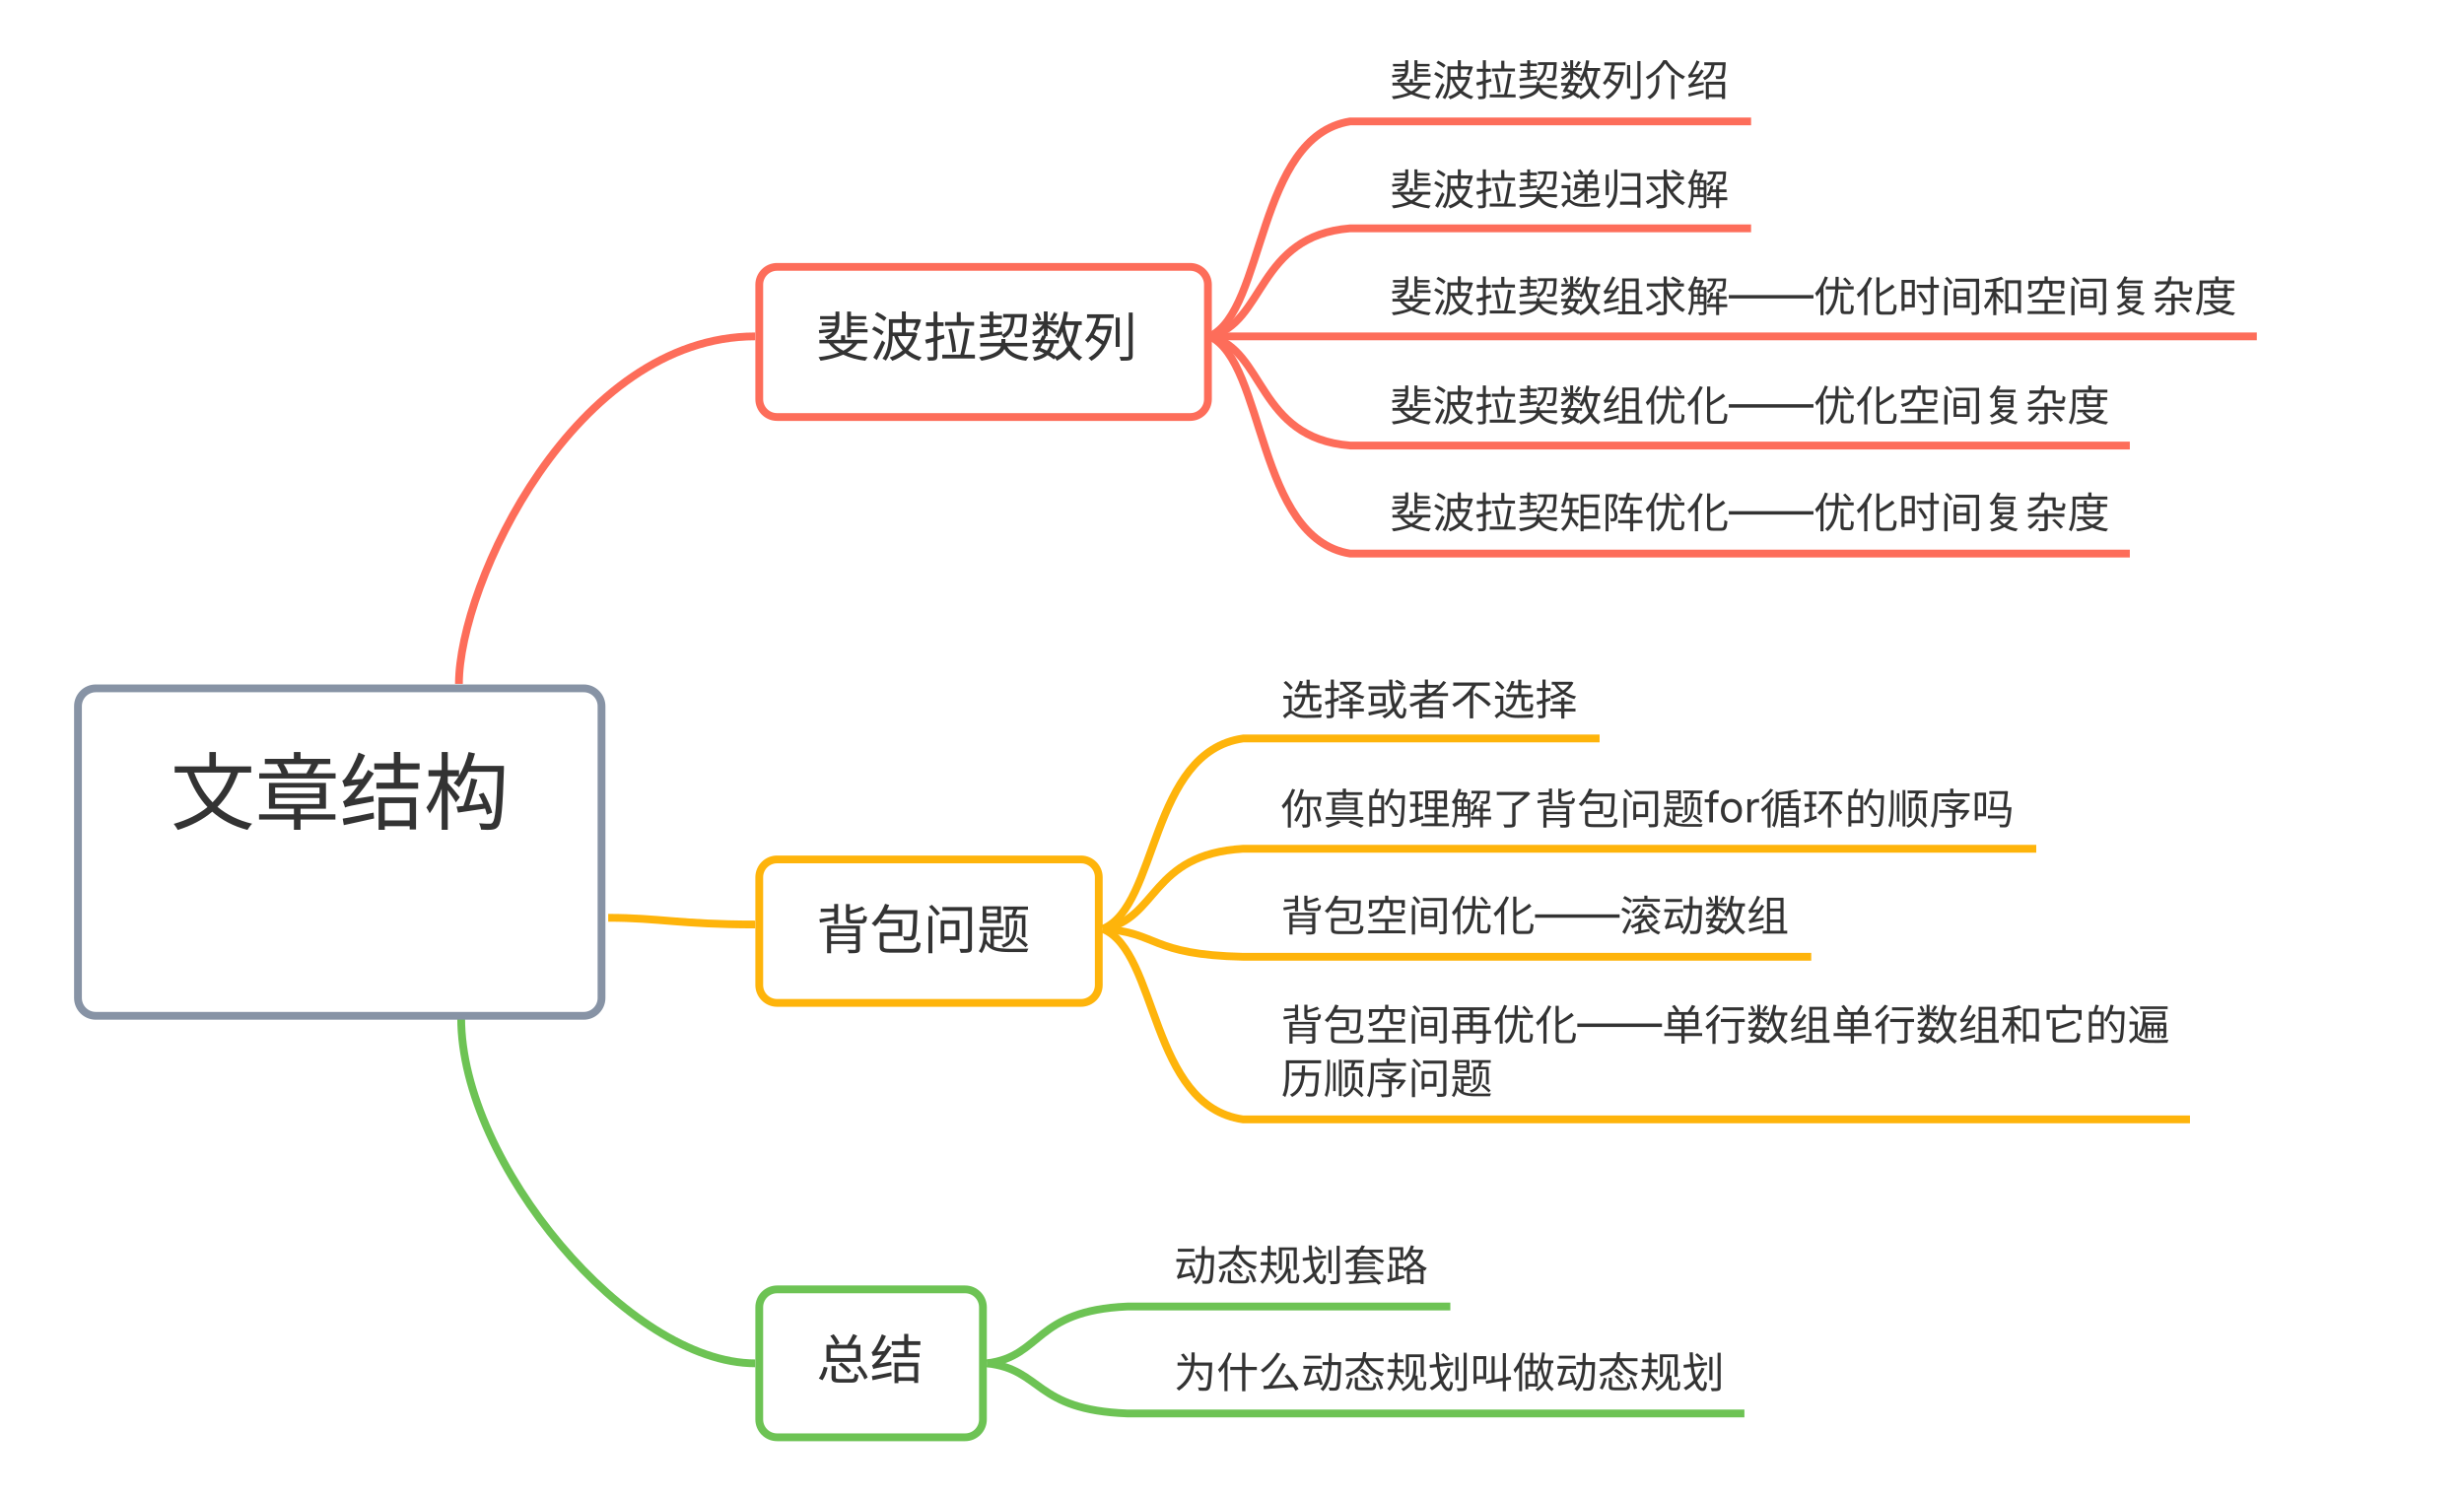
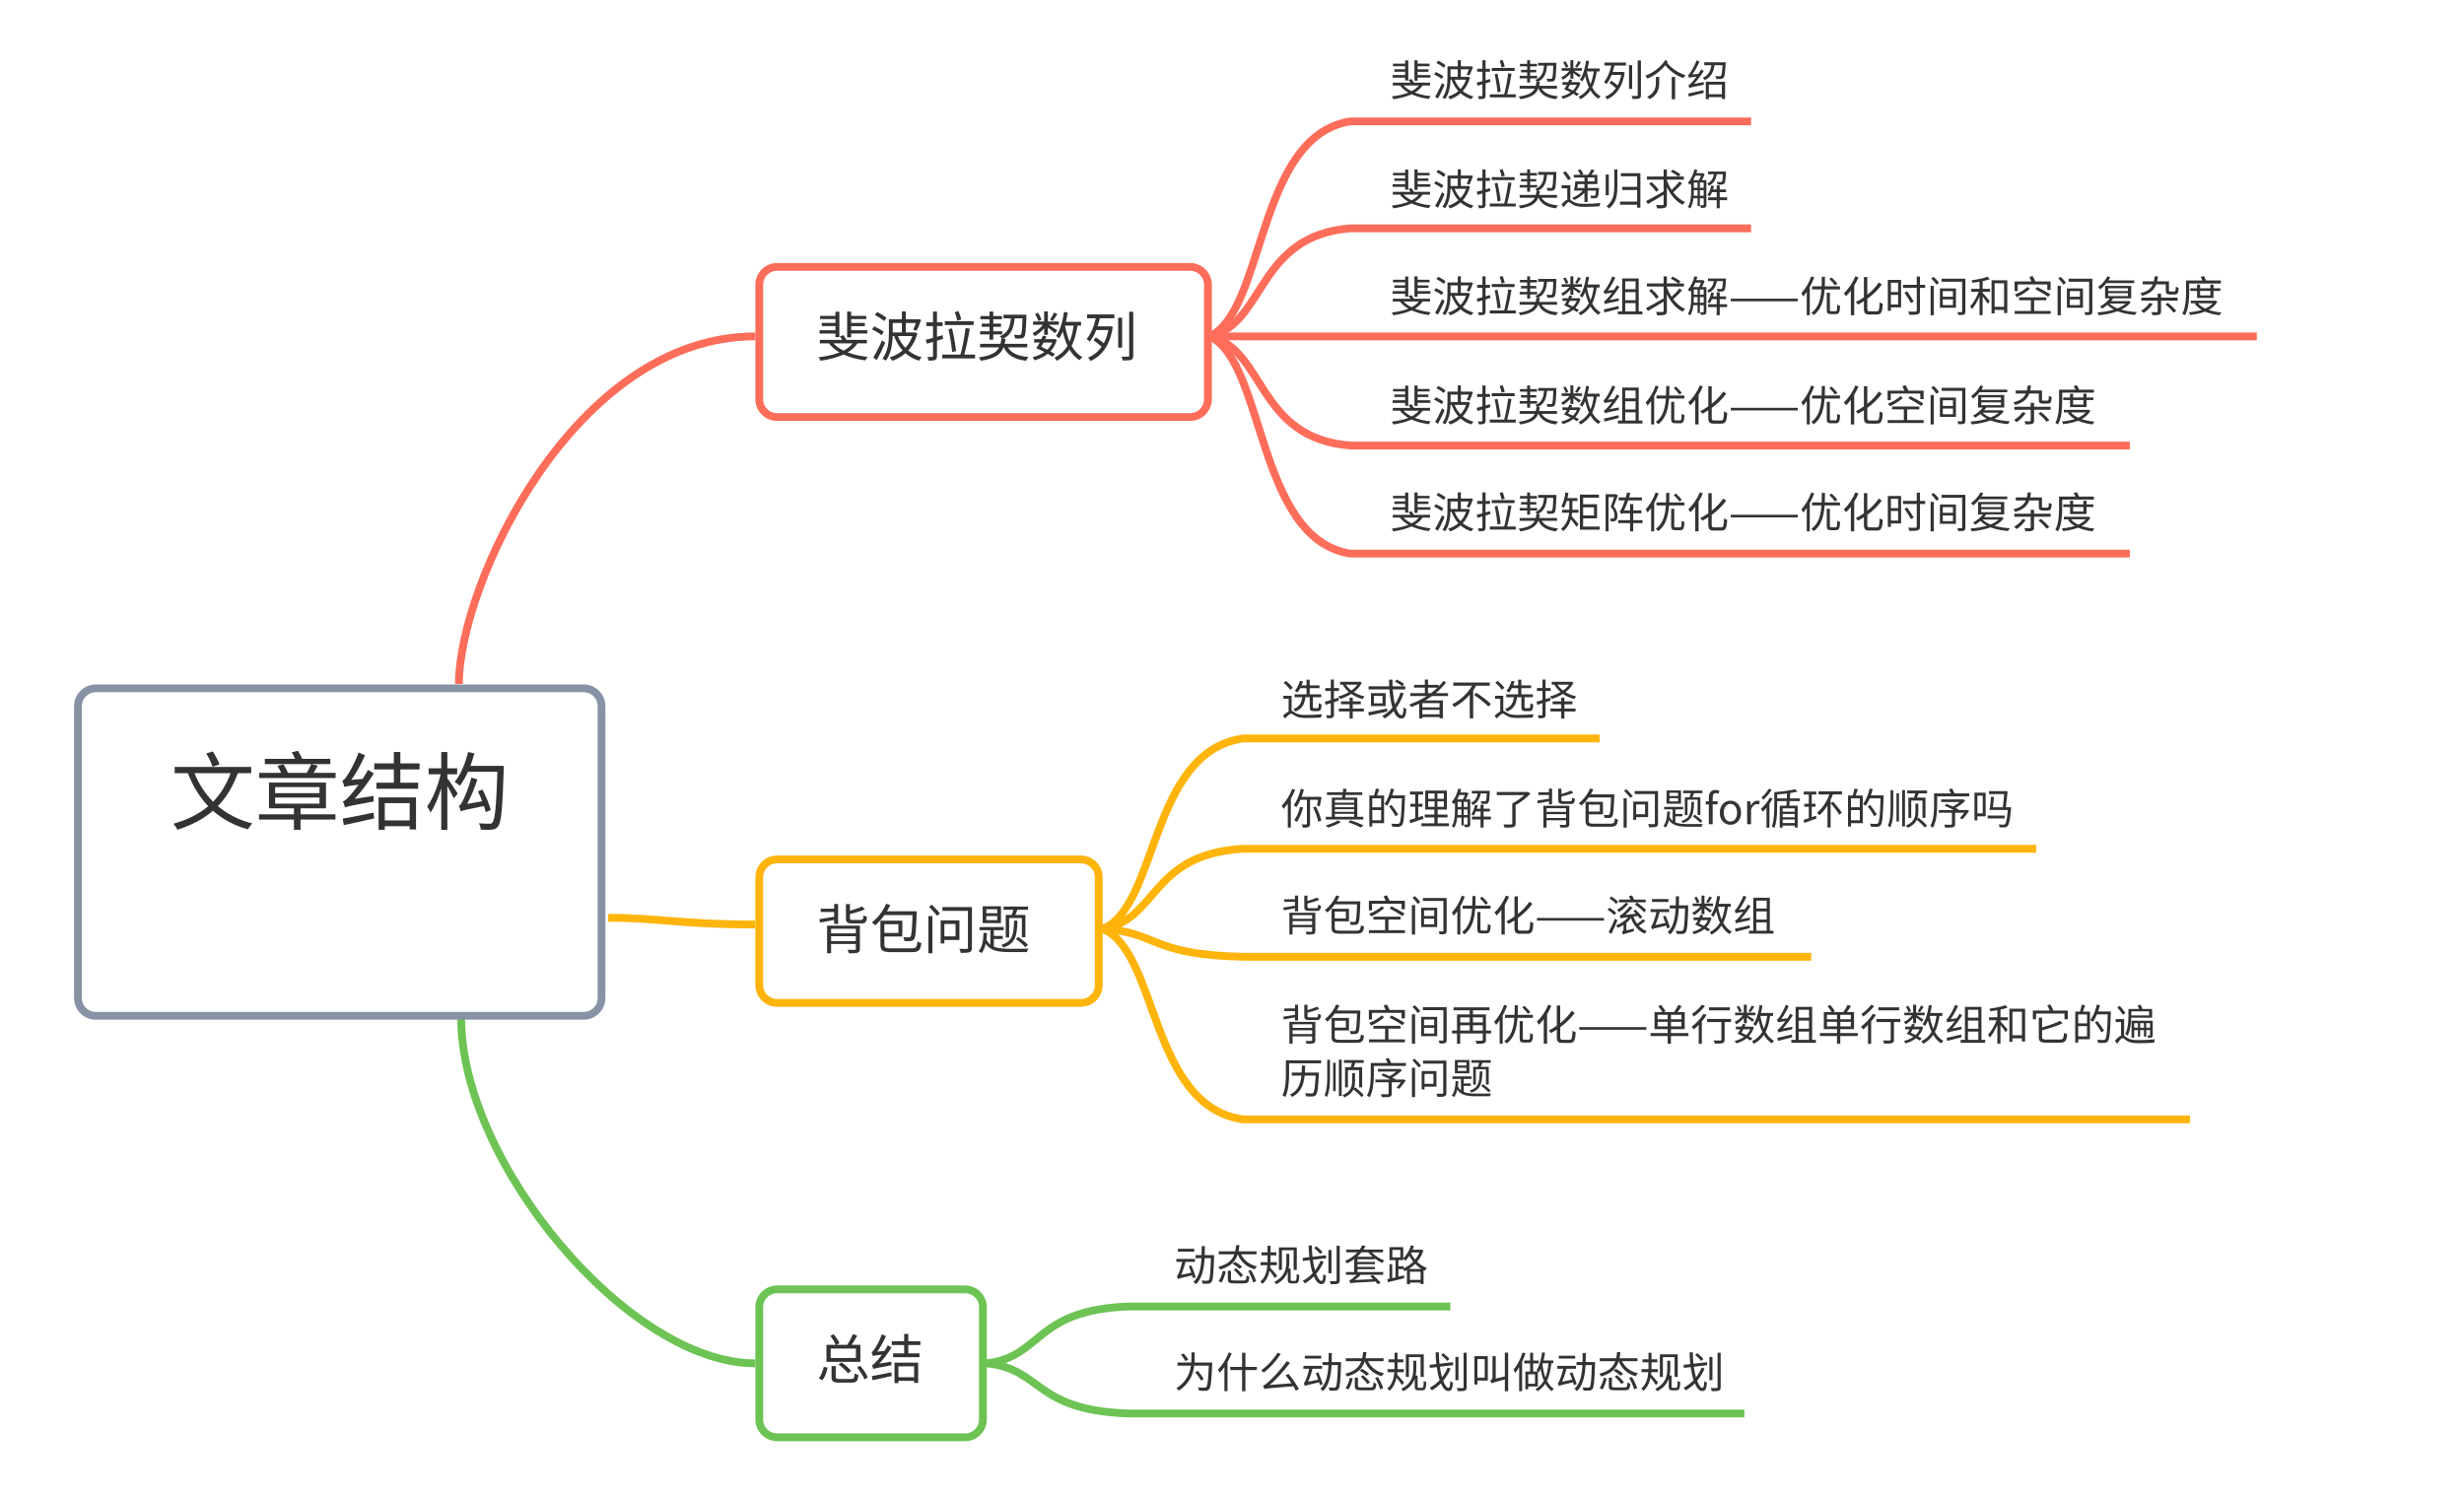
- <svg xmlns="http://www.w3.org/2000/svg" viewBox="0 0 1106 672" role="img" aria-label="文章结构思维导图：文章结构分出斐波拉契数列、背包问题、总结三条分支，每条分支下列出若干小节" font-family="-apple-system, 'PingFang SC', 'Hiragino Sans GB', 'Microsoft YaHei', sans-serif" width="1106" height="672">
+ <svg xmlns="http://www.w3.org/2000/svg" viewBox="0 0 1106 672" role="img" aria-label="文章结构思维导图：文章结构分出斐波拉契数列、背包问题、总结三条分支，每条分支下列出若干小节" font-family="Seaford, 'PingFang SC', 'Hiragino Sans GB', 'Noto Sans CJK SC', 'Microsoft YaHei', sans-serif" width="1106" height="672">
  <rect x="0" y="0" width="1106" height="672" fill="#ffffff" />
  <path d="M 206 307 C 206 262 258 151 339 151" fill="none" stroke="#fd6d5a" stroke-width="3.5" />
  <path d="M 273 412 C 296 412 305 415 339 415" fill="none" stroke="#feb40b" stroke-width="3.5" />
  <path d="M 207 457 C 207 522 282 612 339 612" fill="none" stroke="#6dc354" stroke-width="3.5" />
  <rect x="340.8" y="119.8" width="201.4" height="67.4" rx="8" fill="#ffffff" stroke="#fd6d5a" stroke-width="3.5" />
  <text x="438.5" y="160" font-size="24" fill="#333333" text-anchor="middle">斐波拉契数列</text>
  <rect x="340.8" y="385.8" width="152.4" height="64.4" rx="8" fill="#ffffff" stroke="#feb40b" stroke-width="3.5" />
  <text x="414.5" y="426" font-size="24" fill="#333333" text-anchor="middle">背包问题</text>
  <rect x="340.8" y="578.8" width="100.4" height="66.4" rx="8" fill="#ffffff" stroke="#6dc354" stroke-width="3.5" />
  <text x="390.5" y="619" font-size="24" fill="#333333" text-anchor="middle">总结</text>
  <path d="M 543 151 C 568 139.4 564 61.3 606 54.5 H 786" fill="none" stroke="#fd6d5a" stroke-width="3.5" />
  <path d="M 543 151 C 568 145.2 564 105.9 606 102.5 H 786" fill="none" stroke="#fd6d5a" stroke-width="3.5" />
  <path d="M 543 151 H 1013" fill="none" stroke="#fd6d5a" stroke-width="3.5" />
  <path d="M 543 151 C 568 156.9 564 196.6 606 200 H 956" fill="none" stroke="#fd6d5a" stroke-width="3.5" />
  <path d="M 543 151 C 568 162.7 564 241.7 606 248.5 H 956" fill="none" stroke="#fd6d5a" stroke-width="3.5" />
  <text x="624" y="43" font-size="19" fill="#333333">斐波拉契数列介绍</text>
  <text x="624" y="92" font-size="19" fill="#333333">斐波拉契递归求解</text>
  <text x="624" y="140" font-size="19" fill="#333333">斐波拉契数组求解——优化时间和空间复杂度</text>
  <text x="624" y="189" font-size="19" fill="#333333">斐波拉契数组优化——优化空间复杂度</text>
  <text x="624" y="237" font-size="19" fill="#333333">斐波拉契矩阵优化——优化时间复杂度</text>
  <path d="M 495 417 C 520 406.7 516 337.5 558 331.5 H 718" fill="none" stroke="#feb40b" stroke-width="3.5" />
  <path d="M 495 417 C 520 412.7 516 383.5 558 381 H 914" fill="none" stroke="#feb40b" stroke-width="3.5" />
  <path d="M 495 417 C 520 418.5 516 428.6 558 429.5 H 813" fill="none" stroke="#feb40b" stroke-width="3.5" />
  <path d="M 495 417 C 520 427.3 516 496.5 558 502.5 H 983" fill="none" stroke="#feb40b" stroke-width="3.5" />
  <text x="575" y="321" font-size="19" fill="#333333">选择或者不选择</text>
  <text x="575" y="370" font-size="19" fill="#333333">你真的理解了背包问题for循环的顺序吗</text>
  <text x="575" y="418" font-size="19" fill="#333333">背包空间优化——滚动数组</text>
  <text x="575" y="467" font-size="19" fill="#333333">背包空间再优化——单行数组单行数组和它的遍</text>
  <text x="575" y="491" font-size="19" fill="#333333">历顺序问题</text>
  <path d="M 443 612 C 468 608.9 464 588.3 506 586.5 H 651" fill="none" stroke="#6dc354" stroke-width="3.5" />
  <path d="M 443 612 C 468 614.7 464 632.9 506 634.5 H 783" fill="none" stroke="#6dc354" stroke-width="3.5" />
  <text x="527" y="575" font-size="19" fill="#333333">动态规划套路</text>
  <text x="527" y="623" font-size="19" fill="#333333">为什么动态规划叫做动态规划</text>
  <rect x="35" y="309" width="235" height="147" rx="8" fill="#ffffff" stroke="#8793a5" stroke-width="3.5" />
  <text x="152.5" y="369.5" font-size="38" fill="#333333" text-anchor="middle">文章结构</text>
</svg>
